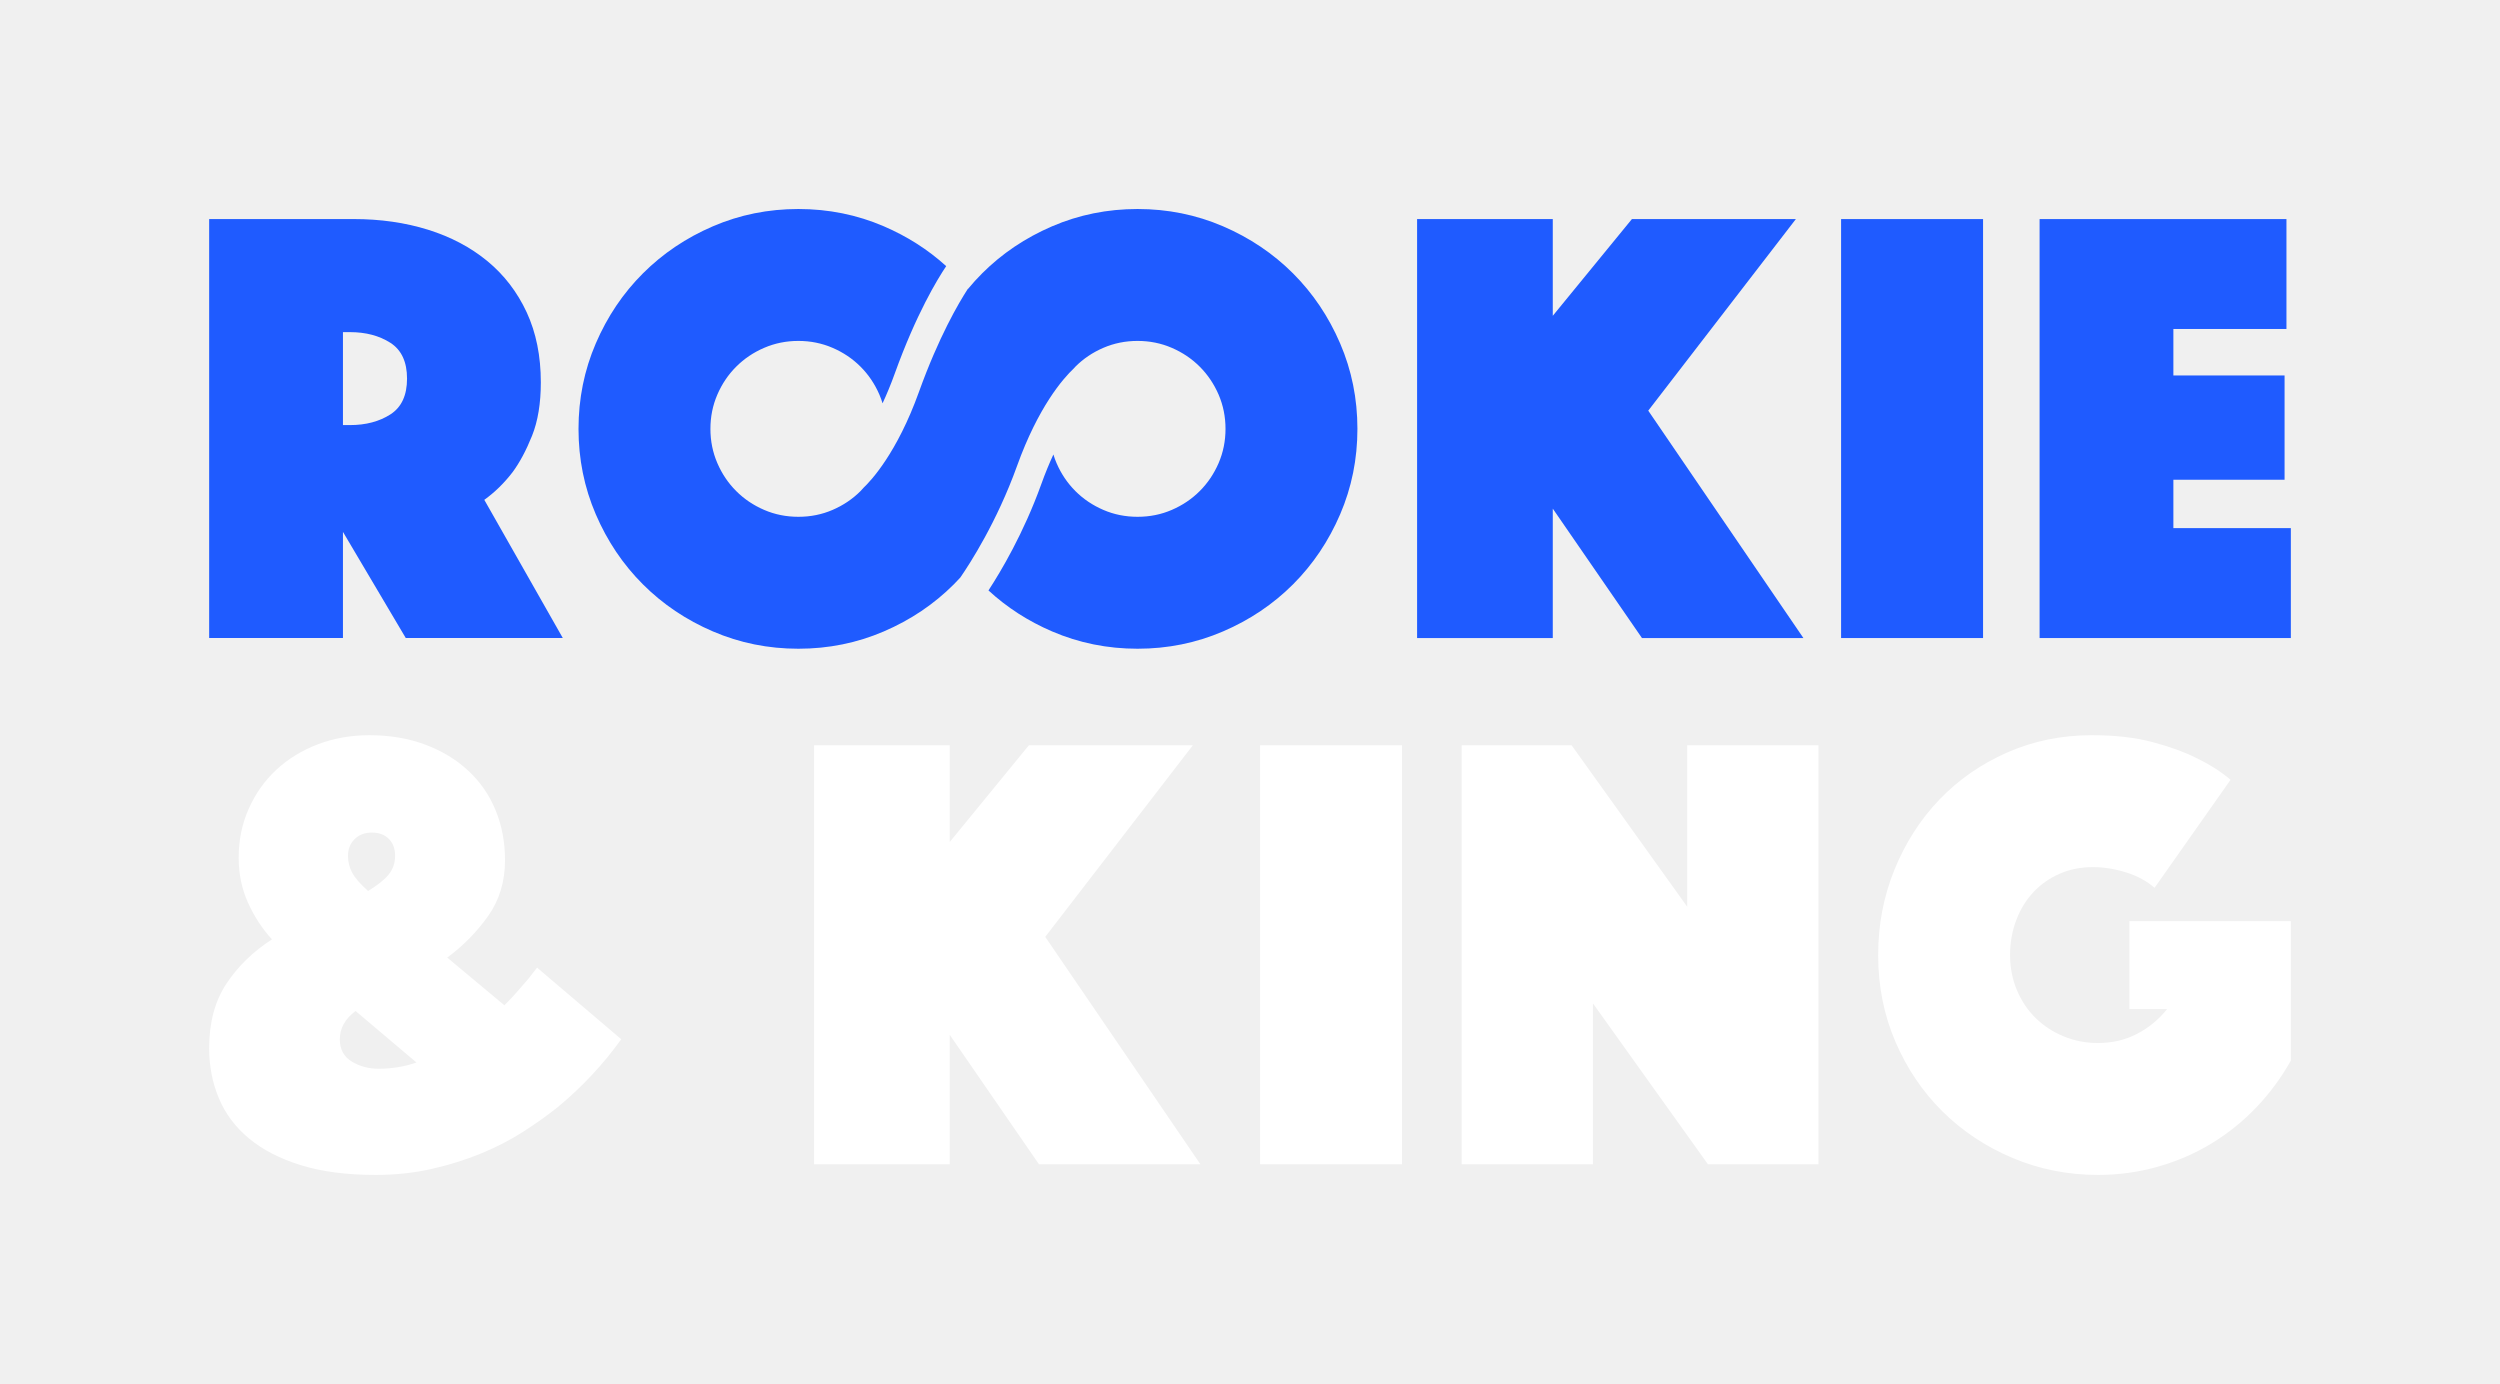
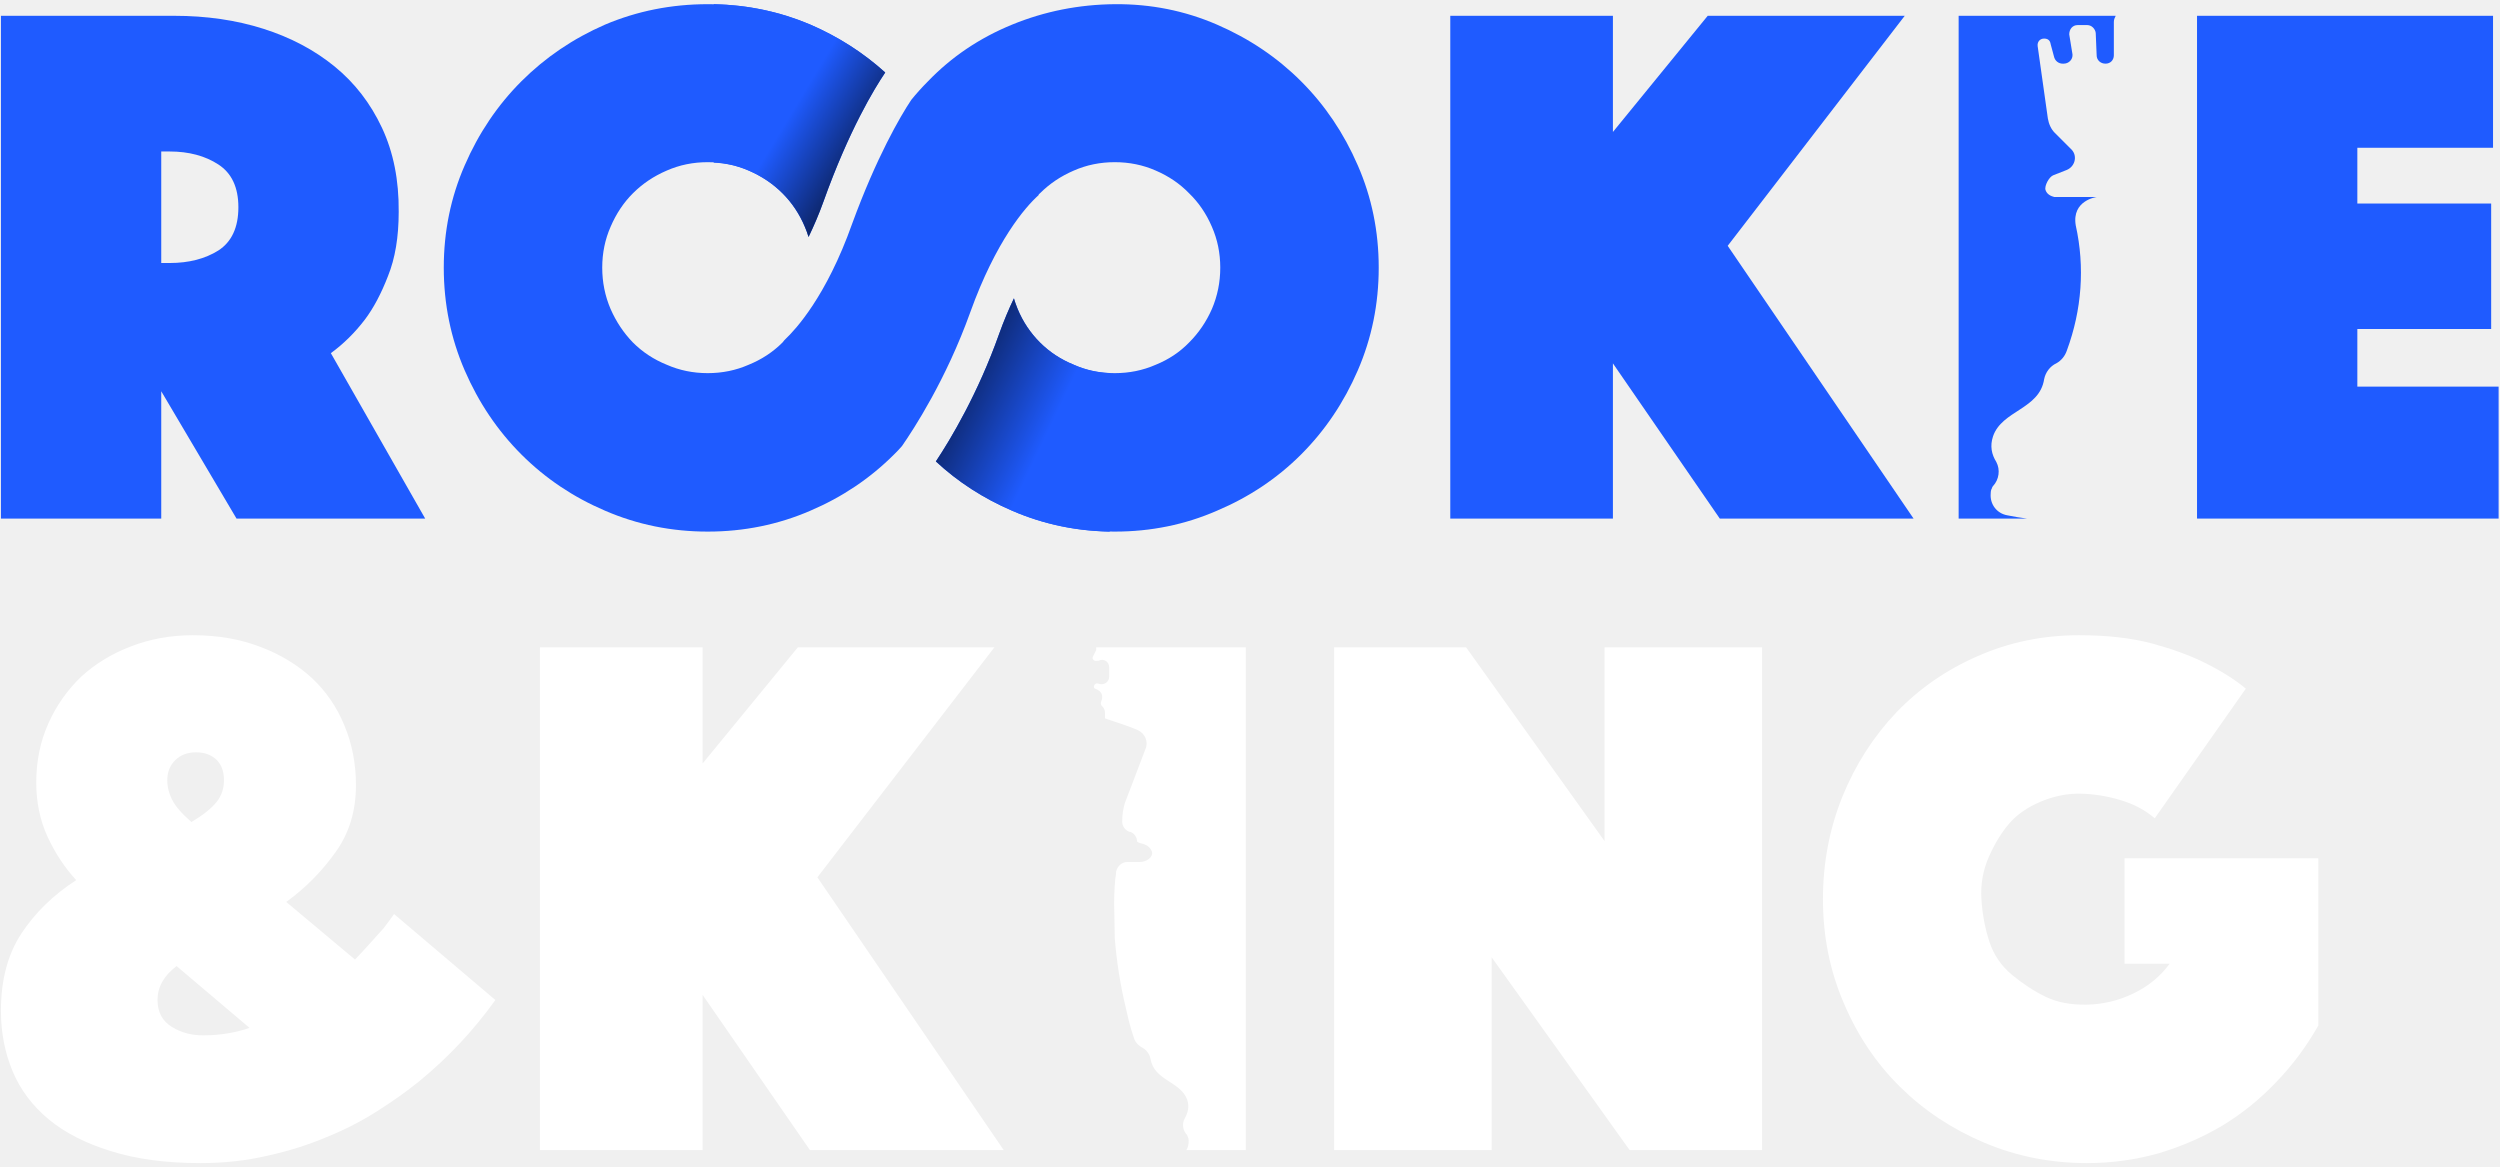
- <svg xmlns="http://www.w3.org/2000/svg" viewBox="0 0 503.722 278.879" width="504" height="279">
-   <defs />
-   <g transform="translate(42.118 42.118) scale(1) translate(-356.016 -673.738)">
-     <path d="M 382.977 717.281 L 384.371 717.281 C 387.578 717.281 390.297 716.566 392.535 715.129 C 394.77 713.695 395.891 711.293 395.891 707.914 C 395.891 704.543 394.77 702.137 392.535 700.699 C 390.297 699.266 387.578 698.547 384.371 698.547 L 382.977 698.547 Z M 356.016 675.762 L 385.129 675.762 C 390.531 675.762 395.531 676.48 400.129 677.914 C 404.73 679.352 408.715 681.461 412.094 684.246 C 415.465 687.027 418.105 690.469 420.004 694.559 C 421.902 698.656 422.852 703.359 422.852 708.676 C 422.852 712.895 422.262 716.48 421.082 719.434 C 419.898 722.387 418.59 724.836 417.156 726.773 C 415.465 728.973 413.57 730.828 411.461 732.344 L 427.281 760.191 L 395.637 760.191 L 382.977 738.801 L 382.977 760.191 L 356.016 760.191 Z M 356.016 675.762 " fill="#1F5BFF" />
-     <path d="M 599.43 675.766 L 626.773 675.766 L 626.773 695.258 L 642.719 675.766 L 675.758 675.766 L 646.012 714.371 L 677.277 760.195 L 644.746 760.195 L 626.773 734.117 L 626.773 760.195 L 599.43 760.195 Z M 599.43 675.766 " fill="#1F5BFF" />
-     <path d="M 684.871 675.766 L 713.48 675.766 L 713.48 760.195 L 684.871 760.195 Z M 684.871 675.766 " fill="#1F5BFF" />
-     <path d="M 724.871 675.766 L 774.617 675.766 L 774.617 697.914 L 751.832 697.914 L 751.832 707.281 L 774.238 707.281 L 774.238 728.293 L 751.832 728.293 L 751.832 738.043 L 775.504 738.043 L 775.504 760.195 L 724.871 760.195 Z M 724.871 675.766 " fill="#1F5BFF" />
-     <path d="M 583.926 700.828 C 581.605 695.426 578.438 690.723 574.434 686.715 C 570.422 682.707 565.719 679.543 560.316 677.219 C 554.914 674.898 549.18 673.738 543.102 673.738 C 537.027 673.738 531.285 674.898 525.887 677.219 C 520.488 679.543 515.781 682.707 511.773 686.715 C 510.773 687.715 509.82 688.762 508.926 689.848 C 508.918 689.84 508.91 689.832 508.902 689.824 C 507.047 692.684 503.035 699.508 499.043 710.609 C 494.617 722.914 489.383 728.496 487.859 729.934 C 487.668 730.148 487.484 730.371 487.281 730.574 C 485.676 732.18 483.801 733.441 481.648 734.371 C 479.496 735.301 477.195 735.762 474.75 735.762 C 472.301 735.762 470.004 735.301 467.852 734.371 C 465.699 733.441 463.82 732.18 462.219 730.574 C 460.613 728.973 459.348 727.094 458.422 724.941 C 457.492 722.789 457.027 720.488 457.027 718.043 C 457.027 715.594 457.492 713.297 458.422 711.141 C 459.348 708.992 460.613 707.113 462.219 705.512 C 463.82 703.906 465.699 702.641 467.852 701.715 C 470.004 700.785 472.301 700.32 474.75 700.32 C 477.195 700.32 479.496 700.785 481.648 701.715 C 483.801 702.641 485.676 703.906 487.281 705.512 C 488.883 707.113 490.148 708.992 491.078 711.141 C 491.324 711.715 491.535 712.301 491.715 712.895 C 492.539 711.113 493.363 709.148 494.16 706.934 C 498.496 694.887 502.773 687.879 504.539 685.25 C 500.879 681.926 496.688 679.25 491.965 677.219 C 486.562 674.898 480.824 673.738 474.75 673.738 C 468.672 673.738 462.934 674.898 457.535 677.219 C 452.133 679.543 447.43 682.707 443.422 686.715 C 439.41 690.723 436.246 695.426 433.926 700.828 C 431.605 706.227 430.445 711.965 430.445 718.043 C 430.445 724.117 431.605 729.855 433.926 735.258 C 436.246 740.656 439.41 745.363 443.422 749.371 C 447.43 753.379 452.133 756.543 457.535 758.863 C 462.934 761.184 468.672 762.348 474.75 762.348 C 480.824 762.348 486.562 761.184 491.965 758.863 C 497.363 756.543 502.07 753.379 506.078 749.371 C 506.527 748.922 506.961 748.461 507.387 747.996 C 509.312 745.203 514.758 736.797 518.809 725.531 C 523.102 713.594 528.074 707.918 530.277 705.836 C 530.375 705.727 530.469 705.613 530.57 705.512 C 532.172 703.906 534.051 702.641 536.203 701.715 C 538.355 700.785 540.652 700.32 543.102 700.32 C 545.547 700.32 547.852 700.785 550 701.715 C 552.152 702.641 554.031 703.906 555.633 705.512 C 557.238 707.113 558.5 708.992 559.434 711.141 C 560.359 713.297 560.824 715.594 560.824 718.043 C 560.824 720.488 560.359 722.789 559.434 724.941 C 558.5 727.094 557.238 728.973 555.633 730.574 C 554.031 732.18 552.152 733.441 550 734.371 C 547.852 735.301 545.547 735.762 543.102 735.762 C 540.652 735.762 538.355 735.301 536.203 734.371 C 534.051 733.441 532.172 732.18 530.57 730.574 C 528.969 728.973 527.699 727.094 526.773 724.941 C 526.527 724.371 526.32 723.793 526.141 723.203 C 525.312 724.996 524.488 726.988 523.691 729.211 C 520.141 739.074 515.543 746.793 513.059 750.598 C 516.777 754.027 521.051 756.789 525.887 758.863 C 531.285 761.184 537.027 762.348 543.102 762.348 C 549.18 762.348 554.914 761.184 560.316 758.863 C 565.719 756.543 570.422 753.379 574.434 749.371 C 578.438 745.363 581.605 740.656 583.926 735.258 C 586.246 729.855 587.406 724.117 587.406 718.043 C 587.406 711.965 586.246 706.227 583.926 700.828 " fill="#1F5BFF" />
-     <path d="M 383.992 804.078 C 383.992 805.262 384.262 806.379 384.812 807.434 C 385.363 808.488 386.438 809.73 388.043 811.168 C 389.98 809.984 391.375 808.867 392.219 807.812 C 393.062 806.758 393.484 805.516 393.484 804.078 C 393.484 802.645 393.062 801.504 392.219 800.66 C 391.375 799.816 390.234 799.395 388.801 799.395 C 387.363 799.395 386.207 799.84 385.32 800.723 C 384.434 801.609 383.992 802.73 383.992 804.078 M 390.191 846.988 C 391.461 846.988 392.746 846.883 394.055 846.672 C 395.359 846.465 396.605 846.145 397.789 845.723 L 385.512 835.344 C 383.398 836.945 382.344 838.848 382.344 841.039 C 382.344 843.066 383.145 844.562 384.75 845.531 C 386.352 846.504 388.168 846.988 390.191 846.988 M 356.016 842.812 C 356.016 837.668 357.176 833.34 359.5 829.836 C 361.816 826.336 364.879 823.363 368.676 820.914 C 366.73 818.805 365.133 816.355 363.863 813.57 C 362.598 810.785 361.965 807.75 361.965 804.457 C 361.965 800.914 362.641 797.621 363.992 794.586 C 365.34 791.547 367.195 788.934 369.559 786.734 C 371.922 784.543 374.707 782.836 377.914 781.609 C 381.121 780.387 384.582 779.773 388.297 779.773 C 392.43 779.773 396.184 780.406 399.559 781.672 C 402.934 782.938 405.828 784.691 408.23 786.926 C 410.637 789.164 412.473 791.82 413.738 794.898 C 415.004 797.98 415.637 801.336 415.637 804.965 C 415.637 809.266 414.496 813.023 412.219 816.23 C 409.941 819.438 407.195 822.223 403.992 824.586 L 415.512 834.203 C 416.523 833.191 417.43 832.223 418.23 831.293 C 419.031 830.363 419.727 829.562 420.32 828.887 C 420.996 828.047 421.586 827.285 422.094 826.609 L 439.055 841.039 C 435.426 846.102 431.164 850.66 426.27 854.711 C 424.16 856.398 421.816 858.066 419.246 859.711 C 416.668 861.355 413.844 862.812 410.762 864.078 C 407.68 865.344 404.371 866.375 400.828 867.18 C 397.281 867.98 393.527 868.383 389.559 868.383 C 383.738 868.383 378.715 867.727 374.496 866.418 C 370.277 865.113 366.797 863.316 364.055 861.039 C 361.312 858.762 359.285 856.062 357.977 852.938 C 356.668 849.816 356.016 846.441 356.016 842.812 " fill="#FFFFFF" />
-     <path d="M 477.914 781.801 L 505.254 781.801 L 505.254 801.293 L 521.203 781.801 L 554.242 781.801 L 524.496 820.406 L 555.762 866.23 L 523.23 866.23 L 505.254 840.152 L 505.254 866.23 L 477.914 866.23 Z M 477.914 781.801 " fill="#FFFFFF" />
-     <path d="M 567.785 781.801 L 596.391 781.801 L 596.391 866.23 L 567.785 866.23 Z M 567.785 781.801 " fill="#FFFFFF" />
-     <path d="M 608.418 781.801 L 630.566 781.801 L 653.859 814.332 L 653.859 781.801 L 680.312 781.801 L 680.312 866.23 L 658.035 866.23 L 634.871 833.824 L 634.871 866.23 L 608.418 866.23 Z M 608.418 781.801 " fill="#FFFFFF" />
-     <path d="M 748.035 810.531 C 746.516 809.184 744.617 808.148 742.34 807.434 C 740.059 806.719 737.824 806.355 735.629 806.355 C 733.18 806.355 730.945 806.801 728.922 807.684 C 726.895 808.57 725.141 809.797 723.668 811.355 C 722.191 812.918 721.027 814.797 720.188 816.988 C 719.344 819.184 718.922 821.547 718.922 824.078 C 718.922 826.609 719.383 828.973 720.312 831.168 C 721.238 833.359 722.508 835.238 724.109 836.801 C 725.715 838.359 727.594 839.586 729.742 840.469 C 731.895 841.355 734.191 841.801 736.641 841.801 C 739.512 841.801 742.129 841.188 744.488 839.965 C 746.852 838.742 748.879 837.074 750.566 834.965 L 742.973 834.965 L 742.973 817.242 L 775.504 817.242 L 775.504 845.344 C 773.559 848.805 771.238 851.945 768.543 854.773 C 765.84 857.602 762.82 860.027 759.488 862.055 C 756.156 864.078 752.547 865.641 748.668 866.734 C 744.785 867.832 740.773 868.383 736.641 868.383 C 730.566 868.383 724.828 867.242 719.426 864.965 C 714.023 862.684 709.32 859.562 705.312 855.598 C 701.305 851.633 698.141 846.945 695.82 841.547 C 693.496 836.145 692.34 830.324 692.34 824.078 C 692.34 818.004 693.434 812.266 695.629 806.863 C 697.824 801.465 700.84 796.758 704.68 792.75 C 708.52 788.742 713.078 785.578 718.352 783.254 C 723.625 780.934 729.301 779.773 735.375 779.773 C 740.102 779.773 744.191 780.238 747.652 781.168 C 751.113 782.098 754.023 783.148 756.387 784.332 C 759.176 785.68 761.492 787.16 763.352 788.762 Z M 748.035 810.531 " fill="#FFFFFF" />
+ <svg xmlns="http://www.w3.org/2000/svg" xmlns:xlink="http://www.w3.org/1999/xlink" viewBox="368 395 538 251" width="538" height="251">
+   <defs>
+     <radialGradient id="rk-radial-gradient" cx="-409.5" cy="407.3" fx="-409.5" fy="407.3" r="171.9" gradientTransform="translate(0 -315.3) scale(1 1.8)" gradientUnits="userSpaceOnUse">
+       <stop offset=".7" stop-color="#1f5bff" />
+       <stop offset=".9" stop-color="#000" />
+     </radialGradient>
+     <linearGradient id="rk-linear-gradient" x1="-592.2" y1="-147.7" x2="-550.5" y2="-127.8" gradientUnits="userSpaceOnUse">
+       <stop offset="0" stop-color="#000" />
+       <stop offset=".8" stop-color="#1f5bff" />
+     </linearGradient>
+     <radialGradient id="rk-radial-gradient3" cx="275.2" cy="408.9" fx="275.2" fy="408.9" r="250.2" gradientTransform="translate(0 -316.6) scale(1 1.8)" xlink:href="#rk-radial-gradient" />
+     <linearGradient id="rk-linear-gradient2" x1="348.8" y1="500.2" x2="233.1" y2="555.5" gradientUnits="userSpaceOnUse">
+       <stop offset="0" stop-color="#fff" />
+       <stop offset=".2" stop-color="#bbcdff" />
+       <stop offset=".6" stop-color="#6890ff" />
+       <stop offset=".8" stop-color="#3369ff" />
+       <stop offset=".9" stop-color="#1f5bff" />
+     </linearGradient>
+     <linearGradient id="rk-linear-gradient3" x1="561" y1="470.2" x2="602.8" y2="490.1" xlink:href="#rk-linear-gradient" />
+     <linearGradient id="rk-linear-gradient4" x1="562.7" y1="435.2" x2="531.5" y2="416.4" xlink:href="#rk-linear-gradient" />
+   </defs>
+   <g id="wordmark">
+     <path fill="#1f5bff" d="M368.2,398.4h37.3q10.4,0,19.2,2.8t15.3,8.1,10.2,13.2,3.6,18.1q0,8.1-2.3,13.8-2.2,5.7-5,9.4-3.2,4.2-7.3,7.2l20.3,35.6h-40.6l-16.2-27.4v27.4h-34.5V398.4ZM402.7,451.6h1.8q6.2,0,10.5-2.7,4.3-2.8,4.3-9.3,0-6.4-4.3-9.2-4.3-2.8-10.5-2.8h-1.8V451.6Z" />
+     <path fill="#1f5bff" d="M680.1,398.4h35v25l20.4-25h42.4l-38.1,49.5,40,58.7h-41.7l-23-33.4v33.4h-35V398.4Z" />
+     <path fill="#1f5bff" d="M840.8,398.4h63.7v28.4h-29.2v12h28.8v27h-28.8v12.4h30.4v28.4h-64.9V398.4Z" />
+     <path fill="#fff" d="M368.2,612.5q0-9.9,4.4-16.6t11.8-11.5q-3.7-4-6.2-9.4-2.4-5.3-2.4-11.6,0-6.9,2.6-12.7,2.6-5.8,7.1-10.1,4.6-4.2,10.7-6.5,6.2-2.4,13.3-2.4,8,0,14.5,2.5,6.4,2.4,11.1,6.7,4.6,4.3,7,10.2,2.5,5.9,2.5,12.9,0,8.3-4.4,14.4-4.4,6.2-10.6,10.7l14.8,12.4q1.9-2,3.5-3.8,1.5-1.7,2.7-3,1.3-1.7,2.2-3l21.8,18.5q-7,9.8-16.4,17.5-4.1,3.3-9,6.4-5,3.2-10.9,5.6-5.9,2.5-12.7,4-6.8,1.6-14.5,1.6-11.1,0-19.3-2.6-8.1-2.5-13.3-6.8-5.3-4.4-7.8-10.4Q368.2,619.5,368.2,612.5ZM412,617.8q2.4,0,4.9-.4,2.5-.4,4.8-1.2l-15.7-13.3q-4.1,3.1-4.1,7.3,0,3.9,3.1,5.8Q408.1,617.9,412,617.8ZM404,562.9q0,2.2,1.1,4.3,1,2,4.1,4.7,3.7-2.2,5.4-4.3,1.6-2,1.6-4.7,0-2.8-1.6-4.4-1.7-1.6-4.4-1.6-2.8,0-4.5,1.7Q404,560.3,404,562.9Z" />
+     <path fill="#fff" d="M484.2,534.3h35v25l20.5-25h42.3l-38.1,49.5,40.1,58.7h-41.7l-23.1-33.4v33.4h-35V534.3Z" />
+     <path fill="#fff" d="M655.1,534.3h28.4l29.8,41.7v-41.7h33.9v108.2h-28.5l-29.7-41.5v41.5h-33.9V534.3Z" />
+     <path fill="#fff" d="M831.7,571.1q-3-2.6-7.3-3.9t-8.6-1.4-8.6,1.7-6.8,4.7-4.4,7.2-1.6,9.1,1.7,9.1,4.9,7.2,7.2,4.7,8.9,1.7,10-2.4,7.8-6.4h-9.7v-22.7h41.7v36q-3.8,6.7-9,12.1-5.2,5.5-11.6,9.4-6.4,3.8-13.8,6-7.5,2.1-15.4,2.1-11.7,0-22.1-4.4-10.4-4.4-18.1-12-7.7-7.6-12.1-18-4.5-10.4-4.5-22.4,0-11.7,4.2-22.1,4.2-10.3,11.6-18.1,7.4-7.7,17.5-12.1,10.2-4.5,21.8-4.5,9.1,0,15.8,1.8,6.6,1.8,11.2,4.1,5.3,2.6,8.9,5.6L831.7,571.1Z" />
+     <path fill="#1f5bff" d="M660.2,430.6q-4.5-10.4-12.2-18.1t-18.1-12.2-22-4.4-22.1,4.4-18.1,12.2q-1.9,1.9-3.6,4s0,0,0,0c-2.4,3.6-7.5,12.4-12.7,26.6-5.6,15.8-12.3,22.9-14.3,24.8-.2.2-.5.5-.7.8q-3.1,3.1-7.3,4.8-4.1,1.8-8.8,1.8-4.7,0-8.8-1.8-4.2-1.7-7.3-4.8-3-3.1-4.8-7.2-1.8-4.2-1.8-8.9,0-4.7,1.8-8.8,1.8-4.2,4.8-7.2,3.1-3.1,7.3-4.9,4.1-1.8,8.8-1.8,4.7,0,8.8,1.8,4.2,1.8,7.3,4.9,3,3,4.8,7.2c.3.7.6,1.5.8,2.2,1.1-2.3,2.2-4.8,3.2-7.6,5.5-15.4,11-24.4,13.3-27.8q-7.1-6.4-16.1-10.3-10.4-4.4-22.1-4.4-11.7,0-22.1,4.4-10.3,4.5-18,12.2-7.7,7.7-12.2,18.1-4.5,10.3-4.5,22,0,11.7,4.5,22.1,4.5,10.4,12.2,18.1,7.7,7.7,18,12.1,10.4,4.5,22.1,4.5,11.7,0,22.1-4.5,10.3-4.4,18-12.1c.6-.6,1.2-1.2,1.7-1.8,2.5-3.6,9.5-14.3,14.7-28.8,5.5-15.3,11.8-22.6,14.7-25.2,0-.2.2-.3.3-.4q3.1-3.1,7.3-4.9,4.1-1.8,8.8-1.8,4.7,0,8.8,1.8,4.2,1.8,7.2,4.9,3.1,3,4.9,7.2,1.8,4.1,1.8,8.8,0,4.7-1.8,8.9-1.8,4.1-4.9,7.2-3,3.1-7.2,4.8-4.1,1.8-8.8,1.8-4.7,0-8.8-1.8-4.2-1.7-7.3-4.8-3.1-3.1-4.8-7.2c-.3-.8-.6-1.5-.8-2.3-1.1,2.3-2.2,4.9-3.2,7.7-4.5,12.7-10.4,22.6-13.6,27.4q7.1,6.6,16.4,10.6,10.4,4.5,22.1,4.5,11.7,0,22-4.5,10.4-4.4,18.1-12.1,7.7-7.7,12.2-18.1,4.5-10.4,4.5-22.1Q664.7,440.9,660.2,430.6Z" />
+     <path fill="url(#rk-linear-gradient3)" d="M606.8,475.3c-2.7-.1-5.3-.7-7.7-1.8q-4.2-1.7-7.3-4.8t-4.8-7.2c-.3-.8-.6-1.5-.8-2.3-1.1,2.3-2.2,4.9-3.2,7.7-4.5,12.7-10.4,22.6-13.6,27.4q7.1,6.6,16.4,10.6,9.9,4.3,21,4.5V475.3Z" />
+     <path fill="url(#rk-linear-gradient4)" d="M521.6,430c2.6.1,5.2.7,7.5,1.7q4.2,1.8,7.3,4.9t4.8,7.2c.3.7.6,1.5.8,2.2,1.1-2.3,2.2-4.8,3.2-7.6,5.5-15.4,11-24.4,13.3-27.8q-7.1-6.4-16.1-10.3-9.9-4.2-20.8-4.4V430Z" />
+     <path fill="#fff" d="M603.9,534.3c0,.2,0,.4,0,.6l-.7,1.4c-.3.5.3,1.1.9.9h.3c1.1-.6,2.3.2,2.3,1.4v2c0,1.2-1.2,2-2.4,1.5h0c-.6-.2-1.1.5-.8,1l.8.4c.9.5,1.1,1.5.7,2.4t0,0h0c-.2.4-.1.9.2,1.1.7.7.6,1.3.6,2.6,2.3.8,4.7,1.5,7,2.5,1.6.7,2.4,2.5,1.7,4.1h0s-3.2,8.4-3.2,8.4l-1,2.6c-.6,1.5-.8,3.1-.8,4.6,0,1,.6,1.8,1.5,2.2h.2c.9.3,1.5,1.2,1.5,2.1.3.3.9.4,1.3.5.9.3,1.6.8,1.9,1.7.3,1.1-1.1,2.2-2.6,2.2h-2.7s0,0,0,0c-1.2,0-2.1.9-2.4,2,0,.5-.1,1.1-.2,1.7-.2,2.3-.3,4.7-.2,7.1l.1,5.6c.4,5.1,1.2,10.1,2.4,15.1.2.9.4,1.7.6,2.6h0q.5,2,1.2,4c.3.8,1,1.5,1.8,1.9.9.5,1.5,1.4,1.7,2.4.8,4.7,6.5,4.8,7.9,8.8.5,1.5.1,2.8-.5,3.9-.7,1.2-.5,2.7.5,3.7,0,.1,0,.2.1.3.1.2.2.5.2.9,0,.7-.1,1.4-.5,2h12.8v-108.2H603.9Z" />
+     <path fill="#1f5bff" d="M789.5,398.4v108.2h14.7c-1.4-.2-2.8-.4-4.2-.7-2.3-.4-3.8-2.4-3.6-4.7,0-.5.1-.9.3-1.2,0-.1,0-.2.2-.4,1.3-1.4,1.6-3.5.7-5.2-1-1.6-1.4-3.4-.7-5.5,1.9-5.6,10-5.8,11-12.3.3-1.5,1.3-2.8,2.6-3.4,1.1-.6,1.9-1.6,2.3-2.8,3.2-8.7,3.9-17.9,1.9-26.9,0,0,0,0,0,0-.9-5.4,4.5-6.1,4.5-6.1h-9.1c-.8-.2-1.6-.6-1.9-1.5-.3-.9.8-2.9,1.7-3.2l2.8-1.1c1.8-.7,2.4-2.9,1.2-4.3l-3.7-3.7c-.8-.8-1.3-1.9-1.5-3.1l-2.2-15.6c-.1-.9.5-1.6,1.4-1.6s1.3.5,1.4,1.2l.7,2.6c.2,1,1,1.6,1.9,1.6h.2c1.1,0,2-.9,1.9-2l-.7-4.3c0-1.1.7-2,1.8-2h2.1c.9,0,1.7.8,1.8,1.7l.2,4.8c0,1,.8,1.8,1.9,1.8s1.8-.8,1.8-1.8v-7.2c0-.5.2-.9.4-1.3H789.5Z" />
  </g>
</svg>
